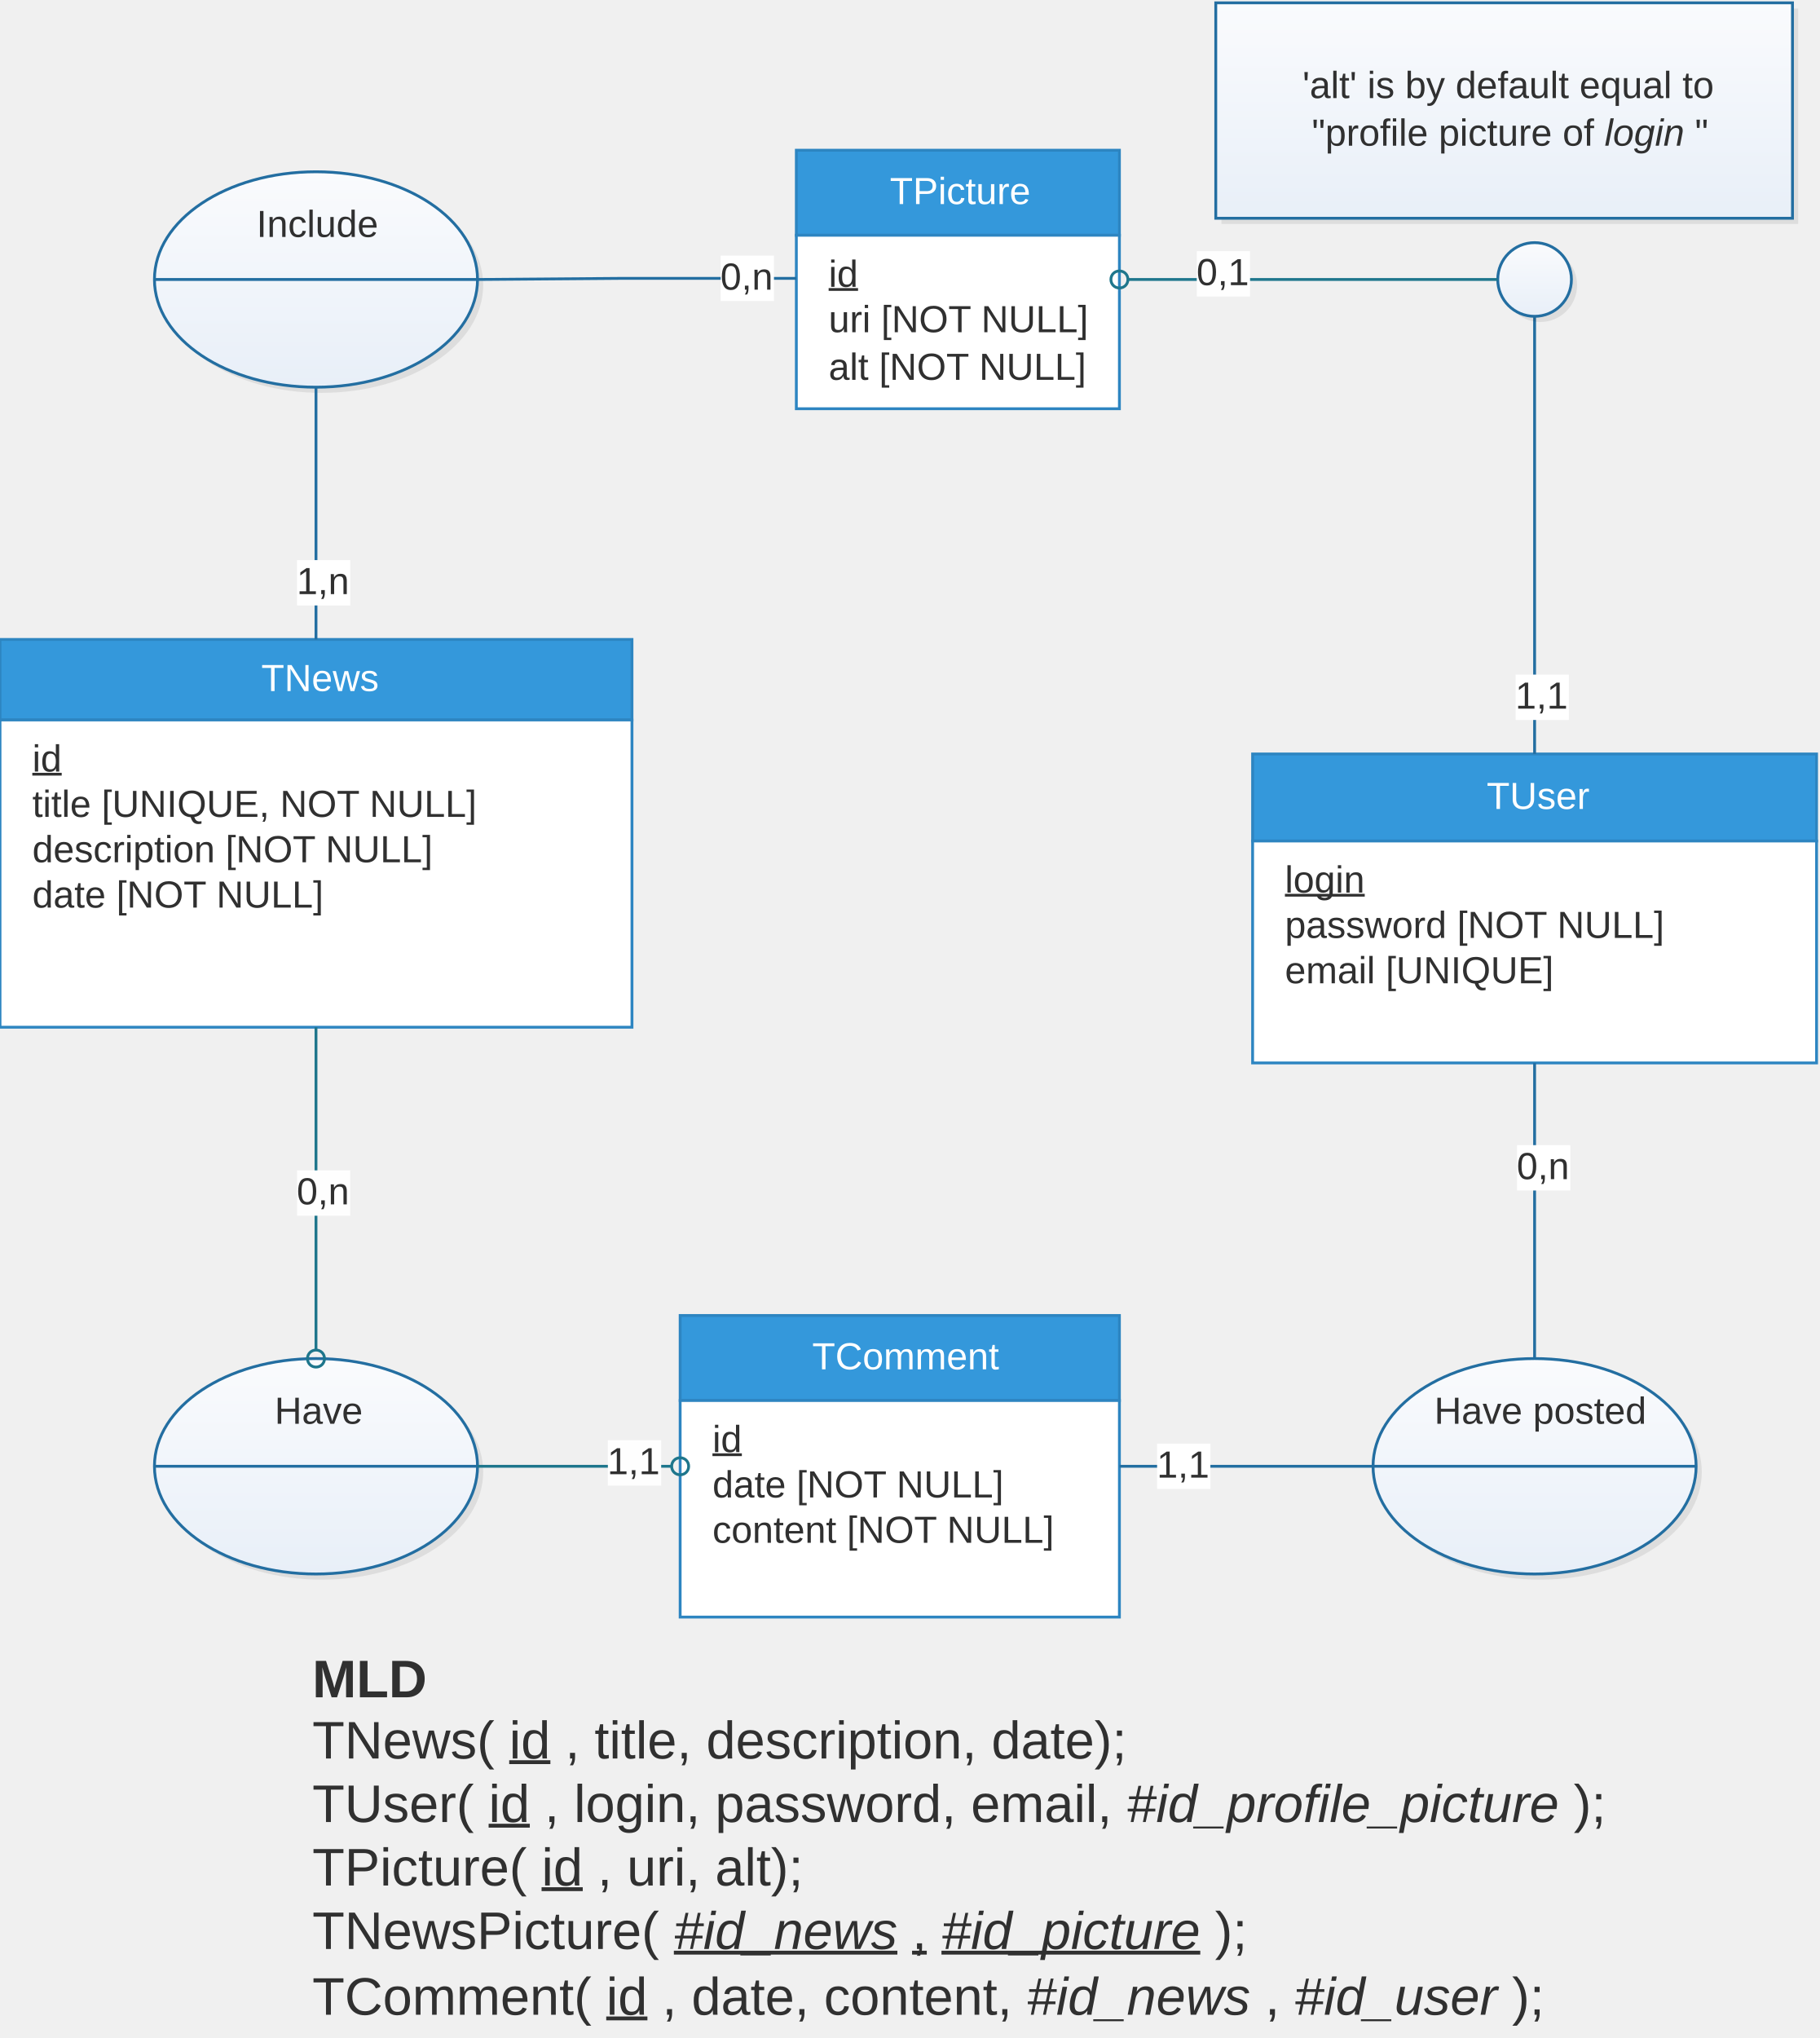
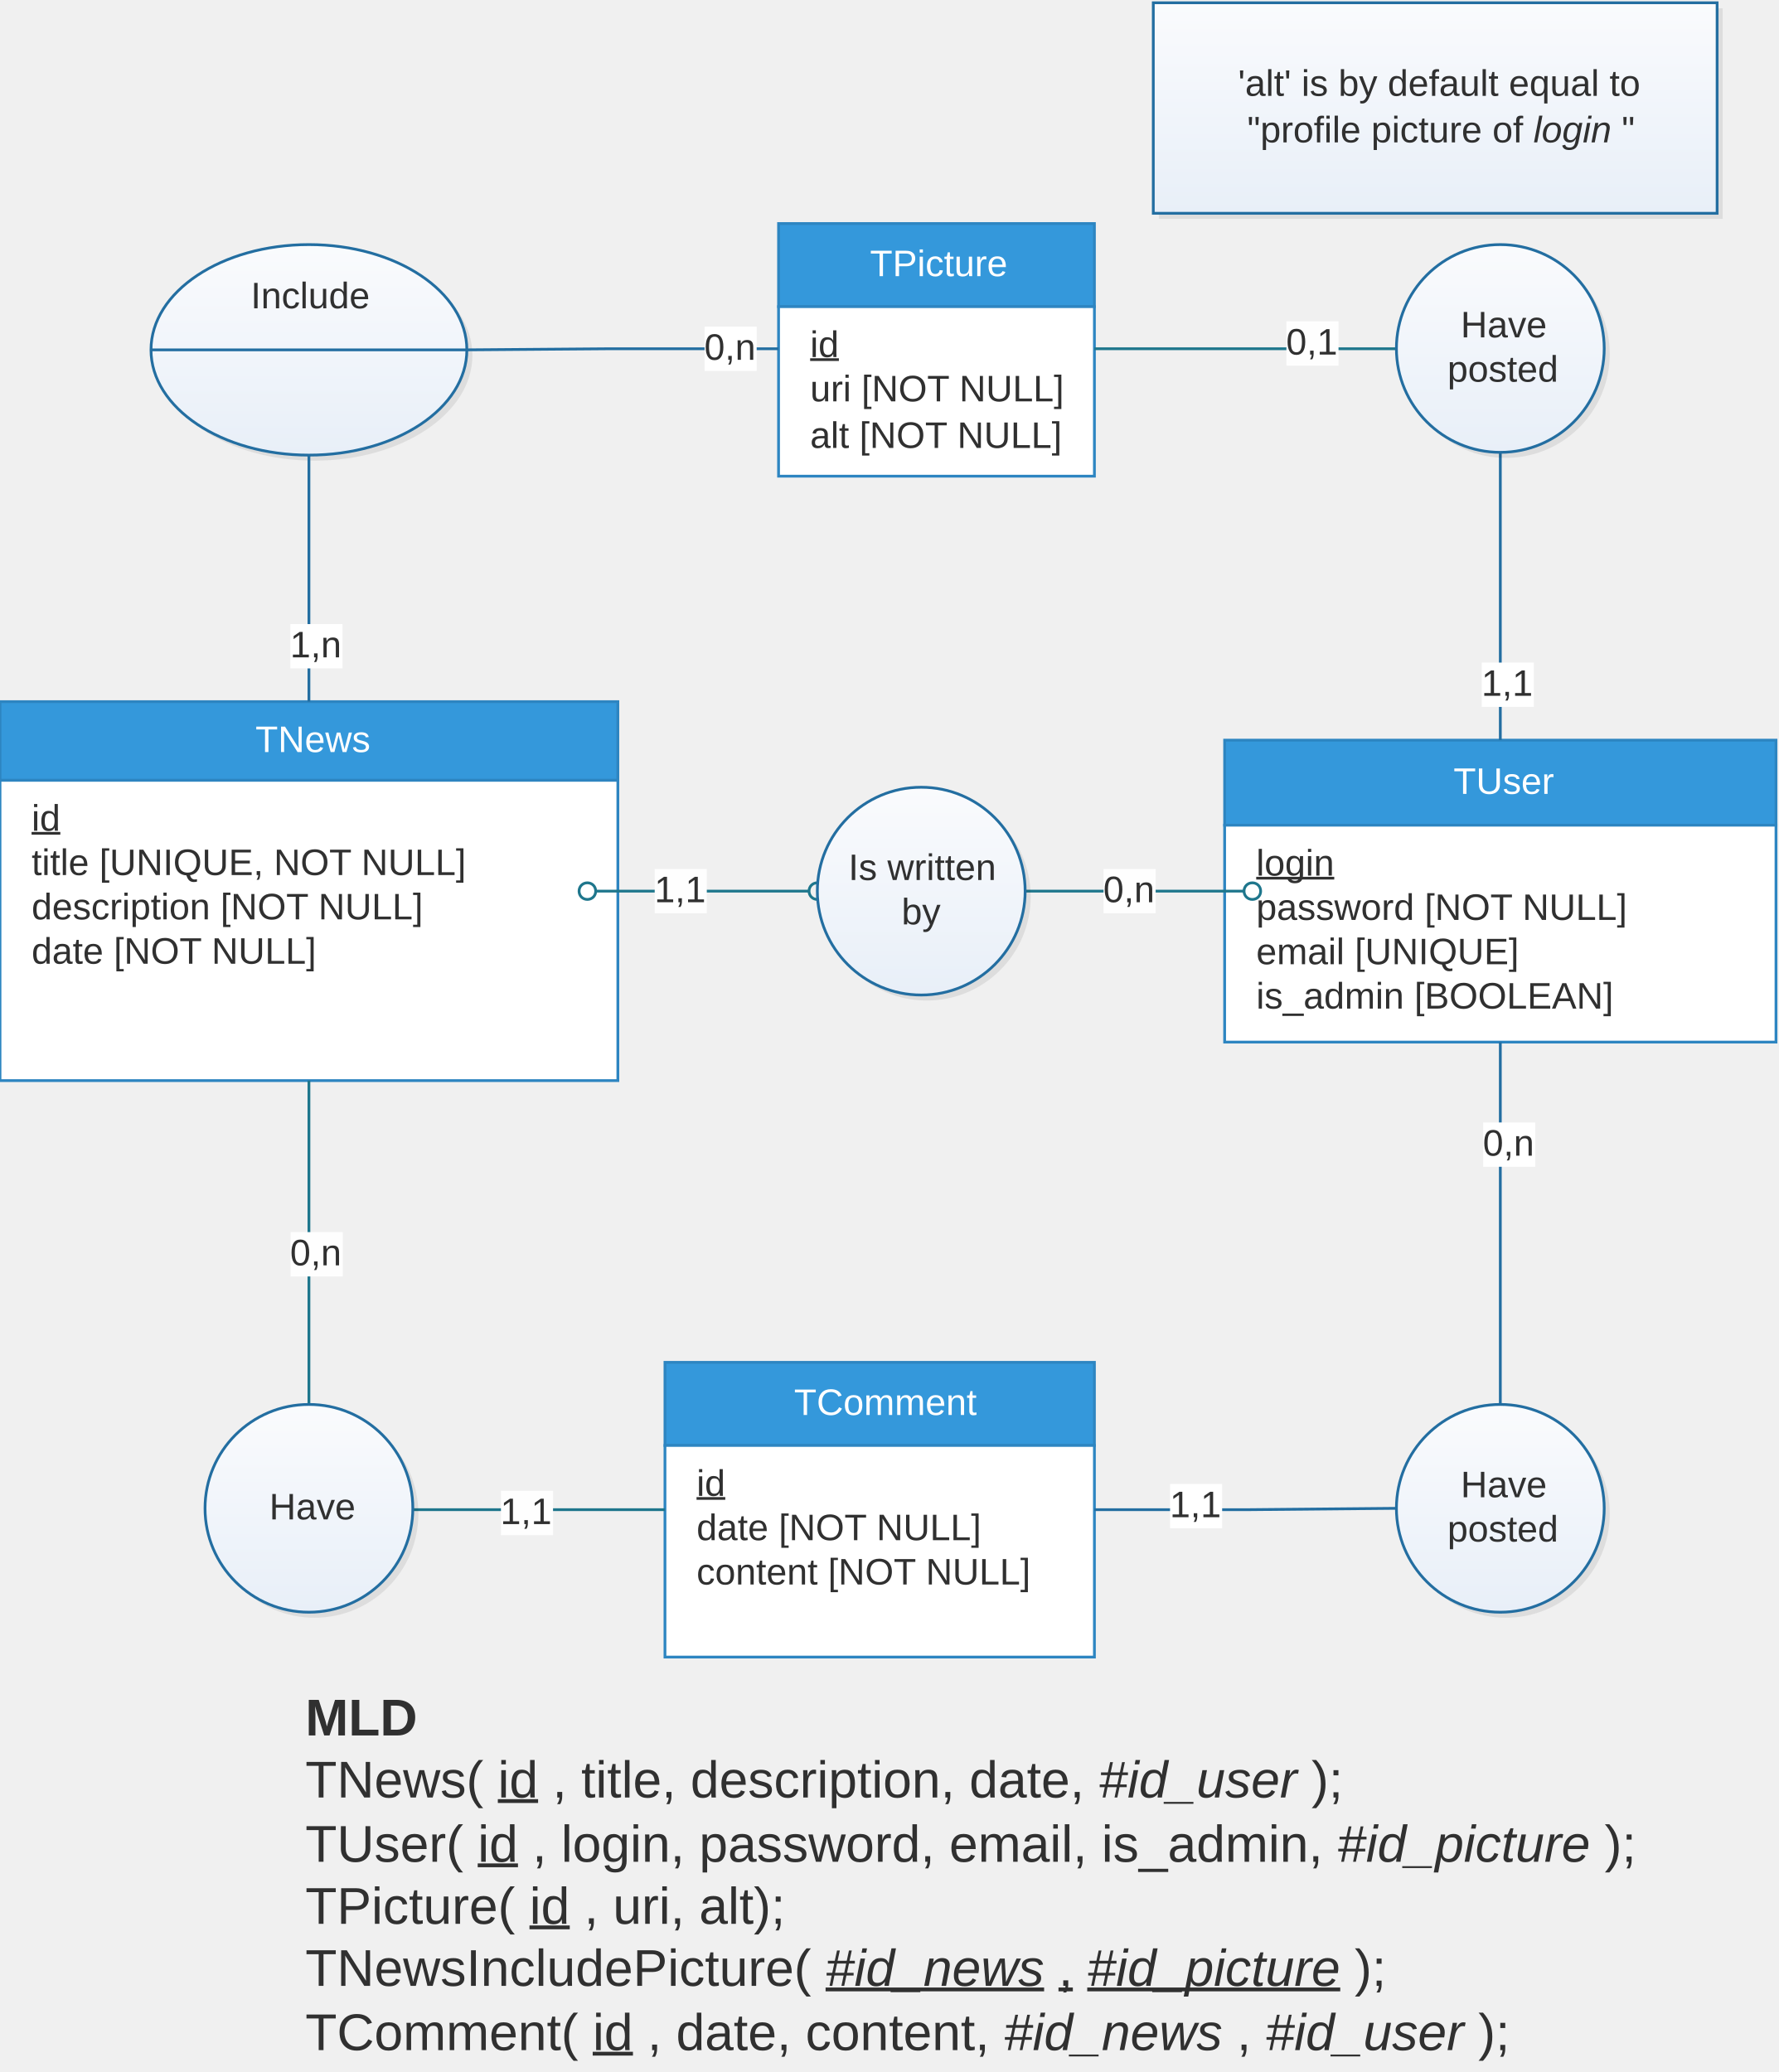
- <svg xmlns="http://www.w3.org/2000/svg" viewBox="0 0 642 719" width="642" height="719">
+ <svg xmlns="http://www.w3.org/2000/svg" width="642" viewBox="0 0 642 748" height="748">
  <style type="text/css">
.st1 {fill:#000000;font-family:Arial;font-size:10pt}
.st3 {fill:#303030;font-family:Arial;font-size:10pt}
.st6 {fill:#303030;font-family:Arial;font-size:14pt}
.st2 {fill:#ffffff}
.st5 {font-family:MS Shell Dlg 2}
.st9 {font-style:italic;text-decoration:underline}
.st8 {font-style:italic}
.st7 {font-weight:bold}
.st4 {text-decoration:underline}
</style>
  <defs>
-     <linearGradient id="lg1" y1="0%" x2="0%" y2="100%" x1="0%">
-       <stop offset="0" stop-color="#fafbfd" />
-       <stop offset="1" stop-color="#e8eff8" />
+     <linearGradient x2="0%" id="lg1" x1="0%" y2="100%" y1="0%">
+       <stop stop-color="#fafbfd" offset="0" />
+       <stop stop-color="#e8eff8" offset="1" />
    </linearGradient>
  </defs>
-   <g transform="translate(-162,-8)">
-     <g id="table1" transform="translate(162,233.6)">
-       <g>
-         <path stroke="#2d85c1" d="M0,0L223,0L223,28.4L0,28.4L0,0z" fill="#3498db" />
-         <text class="st1">
-           <tspan x="92.2" class="st2" y="18.2">TNews</tspan>
-         </text>
-       </g>
-       <g>
-         <path stroke="#2d85c1" d="M0,28.4L223,28.4L223,136.8L0,136.8L0,28.4z" fill="#ffffff" />
-         <text class="st3">
-           <tspan x="11.4" class="st4" y="46.6">id - </tspan>
-           <tspan x="11.4" y="62.6">title [UNIQUE, NOT NULL]</tspan>
-           <tspan x="11.4" y="78.6">description [NOT NULL]</tspan>
-           <tspan x="11.4" y="94.6">date [NOT NULL]</tspan>
-         </text>
-       </g>
-     </g>
-     <g id="table2" transform="translate(604,274)">
-       <g>
-         <path stroke="#2d85c1" d="M0,0L199,0L199,30.7L0,30.7L0,0z" fill="#3498db" />
-         <text class="st1">
-           <tspan x="82.6" class="st2" y="19.4">TUser</tspan>
-         </text>
-       </g>
-       <g>
-         <path stroke="#2d85c1" d="M0,30.7L199,30.7L199,109L0,109L0,30.7z" fill="#ffffff" />
-         <text class="st3">
-           <tspan x="11.4" class="st4" y="48.9">login</tspan>
-           <tspan x="11.4" y="64.9">password [NOT NULL]</tspan>
-           <tspan x="11.4" y="80.9">email [UNIQUE]</tspan>
-         </text>
-       </g>
-     </g>
-     <g id="table3" transform="translate(402,472.1)">
-       <g>
-         <path stroke="#2d85c1" d="M0,0L155,0L155,30L0,30L0,0z" fill="#3498db" />
-         <text class="st1">
-           <tspan x="46.6" class="st2" y="19">TComment</tspan>
-         </text>
-       </g>
-       <g>
-         <path stroke="#2d85c1" d="M0,30L155,30L155,106.4L0,106.4L0,30z" fill="#ffffff" />
-         <text class="st3">
-           <tspan x="11.4" class="st4" y="48.2">id</tspan>
-           <tspan x="11.4" y="64.2">date [NOT NULL]</tspan>
-           <tspan x="11.4" y="80.2">content [NOT NULL]</tspan>
-         </text>
-       </g>
-     </g>
-     <g id="shape4" transform="translate(216.5,487.3)">
-       <path fill-opacity="0.08" d="M2,40C2,19,27.5,2,59,2C90.5,2,116,19,116,40C116,61,90.5,78,59,78C27.5,78,2,61,2,40z" fill="#000000" />
-       <path d="M0,38C0,17,25.5,0,57,0C88.5,0,114,17,114,38C114,59,88.5,76,57,76C25.5,76,0,59,0,38z" fill="url(#lg1)" />
-       <path stroke="#236ea1" d="M0,38C0,17,25.5,0,57,0C88.5,0,114,17,114,38C114,59,88.5,76,57,76C25.5,76,0,59,0,38zM0,38L114,38" fill="none" />
-       <text class="st3">
-         <tspan x="42.4" y="23">Have</tspan>
-       </text>
-     </g>
-     <g id="shape5" transform="matrix(0,1,-1,0,273.5,370.4)">
-       <path stroke="#1e768c" d="M0,0L113.9,0" fill="none" />
-       <path stroke-width="1" stroke-linejoin="round" stroke-linecap="round" stroke="#1e768c" d="M119.9,0C119.9,1.7,118.6,3,116.9,3C115.2,3,113.9,1.7,113.9,0C113.9,-1.7,115.2,-3,116.9,-3C118.6,-3,119.9,-1.7,119.9,0" fill="none" />
-       <rect x="51.8" y="-8" width="18.8" transform="matrix(0,-1,1,0,58.5,58.5)" height="16" fill="#fefefe" />
-       <text class="st3" transform="matrix(0,-1,1,0,58.5,58.5)">
-         <tspan x="51.7" y="4">0,n</tspan>
-       </text>
-     </g>
-     <g id="shape6" transform="translate(330.5,525.3)">
-       <path stroke="#1e768c" d="M0,0L68.5,0" fill="none" />
-       <path stroke-width="1" stroke-linejoin="round" stroke-linecap="round" stroke="#1e768c" d="M74.5,0C74.5,1.7,73.2,3,71.5,3C69.8,3,68.5,1.7,68.5,0C68.5,-1.7,69.8,-3,71.5,-3C73.2,-3,74.5,-1.7,74.5,0" fill="none" />
-       <rect x="46" y="-9.2" width="18.8" height="16" fill="#fefefe" />
-       <text class="st3">
-         <tspan x="45.8" y="2.8">1,1</tspan>
-       </text>
-     </g>
-     <g id="shape7" transform="translate(557,525.3)">
-       <path stroke="#236ea1" d="M0,0L89.5,0" fill="none" />
-       <rect x="13.3" y="-8" width="18.8" height="16" fill="#ffffff" />
-       <text class="st3">
-         <tspan x="13.2" y="4">1,1</tspan>
-       </text>
-     </g>
-     <g id="shape8" transform="translate(703.5,487.31)">
-       <path stroke="#236ea1" d="M0,0L0,-104.3" fill="none" />
-       <rect x="-6.2" y="-75.3" width="18.8" height="16" fill="#ffffff" />
-       <text class="st3">
-         <tspan x="-6.3" y="-63.3">0,n</tspan>
-       </text>
-     </g>
-     <g id="table9" transform="translate(443,61)">
-       <g>
-         <path stroke="#2d85c1" d="M0,0L114,0L114,30L0,30L0,0z" fill="#3498db" />
-         <text class="st1">
-           <tspan x="33" class="st2" y="19">TPicture</tspan>
-         </text>
-       </g>
-       <g>
-         <path stroke="#2d85c1" d="M0,30L114,30L114,91.2L0,91.2L0,30z" fill="#ffffff" />
-         <text class="st3">
-           <tspan x="11.4" class="st4" y="48.2">id</tspan>
-           <tspan x="11.4" y="64.2">uri [NOT NULL]</tspan>
-           <tspan x="11.4" class="st5" y="81">alt [NOT NULL]</tspan>
-         </text>
-       </g>
-     </g>
-     <g id="shape10" transform="translate(216.5,68.6)">
-       <path fill-opacity="0.08" d="M2,40C2,19,27.5,2,59,2C90.5,2,116,19,116,40C116,61,90.5,78,59,78C27.5,78,2,61,2,40z" fill="#000000" />
-       <path d="M0,38C0,17,25.5,0,57,0C88.5,0,114,17,114,38C114,59,88.5,76,57,76C25.5,76,0,59,0,38z" fill="url(#lg1)" />
-       <path stroke="#236ea1" d="M0,38C0,17,25.5,0,57,0C88.5,0,114,17,114,38C114,59,88.5,76,57,76C25.5,76,0,59,0,38zM0,38L114,38" fill="none" />
-       <text class="st3">
-         <tspan x="36" y="23">Include</tspan>
-       </text>
-     </g>
-     <g id="shape11" transform="translate(273.5,144.6)">
-       <path stroke="#236ea1" d="M0,0L0,89" fill="none" />
-       <rect x="-6.7" y="61" width="18.8" height="16" fill="#ffffff" />
-       <text class="st3">
-         <tspan x="-6.8" y="73">1,n</tspan>
-       </text>
-     </g>
-     <g id="shape12" transform="translate(443,106.2)">
-       <path stroke="#236ea1" d="M0,0L-61,0L-112.5,.4" fill="none" />
-       <rect x="-26.7" y="-8" width="18.8" height="16" fill="#ffffff" />
-       <text class="st3">
-         <tspan x="-26.8" y="4">0,n</tspan>
-       </text>
-     </g>
-     <g id="shape13" transform="translate(703.5,119.6)">
-       <path stroke="#236ea1" d="M0,0L0,154.4" fill="none" />
-       <rect x="-6.7" y="126.4" width="18.8" height="16" fill="#ffffff" />
-       <text class="st3">
-         <tspan x="-6.8" y="138.4">1,1</tspan>
-       </text>
-     </g>
-     <g id="shape14" transform="translate(269,586)">
+   <g transform="translate(-162,-774)">
+     <g id="table1" transform="translate(162,1027.3)">
+       <g>
+         <path fill="#3498db" stroke="#2d85c1" d="M0,0L223,0L223,28.4L0,28.4L0,0z" />
+         <text class="st1">
+           <tspan y="18.2" class="st2" x="92.2">TNews</tspan>
+         </text>
+       </g>
+       <g>
+         <path fill="#ffffff" stroke="#2d85c1" d="M0,28.4L223,28.4L223,136.8L0,136.8L0,28.4z" />
+         <text class="st3">
+           <tspan y="46.6" class="st4" x="11.4">id + </tspan>
+           <tspan y="62.6" x="11.4">title [UNIQUE, NOT NULL]</tspan>
+           <tspan y="78.6" x="11.4">description [NOT NULL]</tspan>
+           <tspan y="94.6" x="11.4">date [NOT NULL]</tspan>
+         </text>
+       </g>
+     </g>
+     <g id="table2" transform="translate(604,1041.2)">
+       <g>
+         <path fill="#3498db" stroke="#2d85c1" d="M0,0L199,0L199,30.7L0,30.7L0,0z" />
+         <text class="st1">
+           <tspan y="19.4" class="st2" x="82.6">TUser</tspan>
+         </text>
+       </g>
+       <g>
+         <path fill="#ffffff" stroke="#2d85c1" d="M0,30.7L199,30.7L199,109L0,109L0,30.7z" />
+         <text class="st3">
+           <tspan y="48.9" class="st4" x="11.4">login</tspan>
+           <tspan y="64.9" x="11.4">password [NOT NULL]</tspan>
+           <tspan y="80.9" x="11.4">email [UNIQUE]</tspan>
+           <tspan y="96.9" x="11.4">is_admin [BOOLEAN]</tspan>
+         </text>
+       </g>
+     </g>
+     <g id="table3" transform="translate(402,1265.81)">
+       <g>
+         <path fill="#3498db" stroke="#2d85c1" d="M0,0L155,0L155,30L0,30L0,0z" />
+         <text class="st1">
+           <tspan y="19" class="st2" x="46.6">TComment</tspan>
+         </text>
+       </g>
+       <g>
+         <path fill="#ffffff" stroke="#2d85c1" d="M0,30L155,30L155,106.4L0,106.4L0,30z" />
+         <text class="st3">
+           <tspan y="48.2" class="st4" x="11.4">id</tspan>
+           <tspan y="64.2" x="11.4">date [NOT NULL]</tspan>
+           <tspan y="80.2" x="11.4">content [NOT NULL]</tspan>
+         </text>
+       </g>
+     </g>
+     <g id="shape4" transform="matrix(0,1,-1,0,273.5,1164.1)">
+       <path fill="none" stroke="#1e768c" d="M0,0L122.9,0" />
+       <path stroke-width="1" stroke-linecap="round" stroke-linejoin="round" fill="none" stroke="#1e768c" d="M128.9,0C128.9,1.7,127.6,3,125.9,3C124.2,3,122.9,1.7,122.9,0C122.9,-1.7,124.2,-3,125.9,-3C127.6,-3,128.9,-1.7,128.9,0" />
+       <rect fill="#fefefe" y="-8" width="18.8" height="16" x="56.3" transform="matrix(0,-1,1,0,62.7,62.9)" />
+       <text class="st3" transform="matrix(0,-1,1,0,62.7,62.9)">
+         <tspan y="4" x="56.1">0,n</tspan>
+       </text>
+     </g>
+     <g id="shape5" transform="matrix(-1,0,0,-1,402,1319)">
+       <path fill="none" stroke="#1e768c" d="M0,0L97,0" />
+       <path stroke-width="1" stroke-linecap="round" stroke-linejoin="round" fill="none" stroke="#1e768c" d="M103,0C103,1.7,101.7,3,100,3C98.3,3,97,1.7,97,0C97,-1.7,98.3,-3,100,-3C101.7,-3,103,-1.7,103,0" />
+       <rect fill="#fefefe" y="-9.2" width="18.8" height="16" x="46" transform="matrix(-1,-0,0,-1,105.2,-2.4)" />
+       <text class="st3" transform="matrix(-1,-0,0,-1,105.2,-2.4)">
+         <tspan y="2.8" x="45.8">1,1</tspan>
+       </text>
+     </g>
+     <g id="shape6" transform="translate(557,1319.01)">
+       <path fill="none" stroke="#236ea1" d="M0,0L54.5,0L109,-0.5" />
+       <rect fill="#ffffff" y="-9.3" width="18.8" height="16" x="27.3" />
+       <text class="st3">
+         <tspan y="2.7" x="27.2">1,1</tspan>
+       </text>
+     </g>
+     <g id="shape7" transform="translate(703.5,1281.01)">
+       <path fill="none" stroke="#236ea1" d="M0,0L0,-130.8" />
+       <rect fill="#ffffff" y="-101.8" width="18.8" height="16" x="-6.2" />
+       <text class="st3">
+         <tspan y="-89.8" x="-6.3">0,n</tspan>
+       </text>
+     </g>
+     <g id="table8" transform="translate(443,854.7)">
+       <g>
+         <path fill="#3498db" stroke="#2d85c1" d="M0,0L114,0L114,30L0,30L0,0z" />
+         <text class="st1">
+           <tspan y="19" class="st2" x="33">TPicture</tspan>
+         </text>
+       </g>
+       <g>
+         <path fill="#ffffff" stroke="#2d85c1" d="M0,30L114,30L114,91.2L0,91.2L0,30z" />
+         <text class="st3">
+           <tspan y="48.2" class="st4" x="11.4">id</tspan>
+           <tspan y="64.2" x="11.4">uri [NOT NULL]</tspan>
+           <tspan y="81" class="st5" x="11.4">alt [NOT NULL]</tspan>
+         </text>
+       </g>
+     </g>
+     <g id="shape9" transform="translate(216.5,862.3)">
+       <path fill="#000000" fill-opacity="0.08" d="M2,40C2,19,27.5,2,59,2C90.5,2,116,19,116,40C116,61,90.5,78,59,78C27.5,78,2,61,2,40z" />
+       <path fill="url(#lg1)" d="M0,38C0,17,25.5,0,57,0C88.5,0,114,17,114,38C114,59,88.5,76,57,76C25.5,76,0,59,0,38z" />
+       <path fill="none" stroke="#236ea1" d="M0,38C0,17,25.5,0,57,0C88.5,0,114,17,114,38C114,59,88.5,76,57,76C25.5,76,0,59,0,38zM0,38L114,38" />
+       <text class="st3">
+         <tspan y="23" x="36">Include</tspan>
+       </text>
+     </g>
+     <g id="shape10" transform="translate(273.5,938.3)">
+       <path fill="none" stroke="#236ea1" d="M0,0L0,89" />
+       <rect fill="#ffffff" y="61" width="18.8" height="16" x="-6.7" />
+       <text class="st3">
+         <tspan y="73" x="-6.8">1,n</tspan>
+       </text>
+     </g>
+     <g id="shape11" transform="translate(443,899.9)">
+       <path fill="none" stroke="#236ea1" d="M0,0L-61,0L-112.5,.4" />
+       <rect fill="#ffffff" y="-8" width="18.8" height="16" x="-26.7" />
+       <text class="st3">
+         <tspan y="4" x="-26.8">0,n</tspan>
+       </text>
+     </g>
+     <g id="shape12" transform="translate(703.5,937.3)">
+       <path fill="none" stroke="#236ea1" d="M0,0L0,103.9" />
+       <rect fill="#ffffff" y="75.9" width="18.8" height="16" x="-6.7" />
+       <text class="st3">
+         <tspan y="87.9" x="-6.8">1,1</tspan>
+       </text>
+     </g>
+     <g id="shape13" transform="translate(269,1379.7)">
      <text class="st6">
-         <tspan x="3.2" class="st7" y="20.8">MLD</tspan>
+         <tspan y="20.8" class="st7" x="3.2">MLD</tspan>
        <tspan> </tspan>
-         <tspan x="3.2" y="42.4">TNews(</tspan>
-         <tspan class="st4">id</tspan>
-         <tspan>, title, description, date); - </tspan>
-         <tspan x="3.2" y="64.8">TUser(</tspan>
-         <tspan class="st4">id</tspan>
-         <tspan>, login, password, email, </tspan>
-         <tspan class="st8">#id_profile_picture</tspan>
+         <tspan y="43.2" x="3.2">TNews(</tspan>
+         <tspan class="st4">id</tspan>
+         <tspan>, title, description, date, </tspan>
+         <tspan class="st8">#id_user</tspan>
        <tspan>); </tspan>
-         <tspan x="3.2" y="87.2">TPicture(</tspan>
+         <tspan y="66.4" x="3.2">TUser(</tspan>
+         <tspan class="st4">id</tspan>
+         <tspan>, login, password, email, is_admin, </tspan>
+         <tspan class="st8">#id_picture</tspan>
+         <tspan>); + </tspan>
+         <tspan y="88.8" x="3.2">TPicture(</tspan>
        <tspan class="st4">id</tspan>
        <tspan>, uri, alt);</tspan>
-         <tspan x="3.2" y="109.6">TNewsPicture(</tspan>
+         <tspan y="111.2" x="3.2">TNewsIncludePicture(</tspan>
        <tspan class="st9">#id_news</tspan>
        <tspan class="st4">, </tspan>
        <tspan class="st9">#id_picture</tspan>
        <tspan>); </tspan>
-         <tspan x="3.2" y="132.8">TComment(</tspan>
+         <tspan y="134.4" x="3.2">TComment(</tspan>
        <tspan class="st4">id</tspan>
        <tspan>, date, content, </tspan>
        <tspan class="st8">#id_news</tspan>
        <tspan>,</tspan>
        <tspan class="st8"> #id_user</tspan>
        <tspan>);</tspan>
      </text>
    </g>
-     <g id="shape15" transform="translate(646.5,487.3)">
-       <path fill-opacity="0.08" d="M2,40C2,19,27.5,2,59,2C90.5,2,116,19,116,40C116,61,90.5,78,59,78C27.5,78,2,61,2,40z" fill="#000000" />
-       <path d="M0,38C0,17,25.5,0,57,0C88.5,0,114,17,114,38C114,59,88.5,76,57,76C25.5,76,0,59,0,38z" fill="url(#lg1)" />
-       <path stroke="#236ea1" d="M0,38C0,17,25.5,0,57,0C88.5,0,114,17,114,38C114,59,88.5,76,57,76C25.5,76,0,59,0,38zM0,38L114,38" fill="none" />
-       <text class="st3">
-         <tspan x="21.6" y="23">Have posted</tspan>
-       </text>
-     </g>
-     <g id="shape16" transform="translate(690.5,93.6)">
-       <path fill-opacity="0.08" d="M2,15C2,7.8,7.8,2,15,2C22.2,2,28,7.8,28,15C28,22.2,22.2,28,15,28C7.8,28,2,22.2,2,15z" fill="#000000" />
-       <path stroke="#236ea1" d="M0,13C0,5.8,5.8,0,13,0C20.2,0,26,5.8,26,13C26,20.2,20.2,26,13,26C5.8,26,0,20.2,0,13z" fill="url(#lg1)" />
-     </g>
-     <g id="shape17" transform="matrix(-1,-0,0,-1,690.5,106.6)">
-       <path stroke="#1e768c" d="M0,0L130.5,0" fill="none" />
-       <path stroke-width="1" stroke-linejoin="round" stroke-linecap="round" stroke="#1e768c" d="M136.5,0C136.5,1.7,135.2,3,133.5,3C131.8,3,130.5,1.7,130.5,0C130.5,-1.7,131.8,-3,133.5,-3C135.2,-3,136.5,-1.7,136.5,0" fill="none" />
-       <rect x="92.8" y="-5.7" width="18.8" transform="matrix(-1,0,-0,-1,199,4.3)" height="16" fill="#fefefe" />
-       <text class="st3" transform="matrix(-1,0,-0,-1,199,4.3)">
-         <tspan x="92.7" y="6.3">0,1</tspan>
-       </text>
-     </g>
-     <g id="shape18" transform="translate(591,9)">
-       <path fill-opacity="0.08" d="M205.5,78L205.5,2L2,2L2,78L205.5,78z" fill="#000000" />
-       <path stroke="#236ea1" d="M203.5,76L203.5,0L0,0L0,76L203.5,76z" fill="url(#lg1)" />
-       <text class="st3">
-         <tspan x="30.6" y="33.6">'alt' is by default equal to - </tspan>
-         <tspan x="33.9" y="50.4">"profile picture of </tspan>
+     <g id="shape14" transform="translate(557,899.9)">
+       <path fill="none" stroke="#1e768c" d="M0,0L120,0" />
+       <path stroke-width="1" stroke-linecap="round" stroke-linejoin="round" fill="none" stroke="#1e768c" d="M126,0C126,1.7,124.7,3,123,3C121.3,3,120,1.7,120,0C120,-1.7,121.3,-3,123,-3C124.7,-3,126,-1.7,126,0" />
+       <rect fill="#fefefe" y="-9.9" width="18.8" height="16" x="69.3" />
+       <text class="st3">
+         <tspan y="2.1" x="69.2">0,1</tspan>
+       </text>
+     </g>
+     <g id="shape15" transform="translate(578.25,775)">
+       <path fill="#000000" fill-opacity="0.08" d="M205.5,78L205.5,2L2,2L2,78L205.5,78z" />
+       <path fill="url(#lg1)" stroke="#236ea1" d="M203.5,76L203.5,0L0,0L0,76L203.5,76z" />
+       <text class="st3">
+         <tspan y="33.6" x="30.6">'alt' is by default equal to + </tspan>
+         <tspan y="50.4" x="33.9">"profile picture of </tspan>
        <tspan class="st8">login</tspan>
        <tspan>"</tspan>
      </text>
    </g>
+     <g id="shape16" transform="translate(374,1095.7)">
+       <path fill="none" stroke="#1e768c" d="M3,0L80,0" />
+       <path stroke-width="1" stroke-linecap="round" stroke-linejoin="round" fill="none" stroke="#1e768c" d="M-3,0C-3,-1.7,-1.7,-3,0,-3C1.7,-3,3,-1.7,3,0C3,1.7,1.7,3,0,3C-1.7,3,-3,1.7,-3,0" />
+       <path stroke-width="1" stroke-linecap="round" stroke-linejoin="round" fill="none" stroke="#1e768c" d="M86,0C86,1.7,84.7,3,83,3C81.3,3,80,1.7,80,0C80,-1.7,81.3,-3,83,-3C84.7,-3,86,-1.7,86,0" />
+       <rect fill="#fefefe" y="-8" width="18.8" height="16" x="24.3" />
+       <text class="st3">
+         <tspan y="4" x="24.2">1,1</tspan>
+       </text>
+     </g>
+     <g id="shape17" transform="matrix(-1,0,0,-1,614,1095.7)">
+       <path fill="none" stroke="#1e768c" d="M3,0L91,0" />
+       <path stroke-width="1" stroke-linecap="round" stroke-linejoin="round" fill="none" stroke="#1e768c" d="M-3,0C-3,-1.7,-1.7,-3,0,-3C1.7,-3,3,-1.7,3,0C3,1.7,1.7,3,0,3C-1.7,3,-3,1.7,-3,0" />
+       <path stroke-width="1" stroke-linecap="round" stroke-linejoin="round" fill="none" stroke="#1e768c" d="M97,0C97,1.7,95.7,3,94,3C92.3,3,91,1.7,91,0C91,-1.7,92.3,-3,94,-3C95.7,-3,97,-1.7,97,0" />
+       <rect fill="#fefefe" y="-8" width="18.8" height="16" x="40.3" transform="matrix(-1,-0,0,-1,94,0)" />
+       <text class="st3" transform="matrix(-1,-0,0,-1,94,0)">
+         <tspan y="4" x="40.2">0,n</tspan>
+       </text>
+     </g>
+     <g id="shape18" transform="translate(457,1058.2)">
+       <path fill="#000000" fill-opacity="0.08" d="M2,39.5C2,18.8,18.8,2,39.5,2C60.2,2,77,18.8,77,39.5C77,60.2,60.2,77,39.5,77C18.8,77,2,60.2,2,39.5z" />
+       <path fill="url(#lg1)" stroke="#236ea1" d="M0,37.5C0,16.8,16.8,0,37.5,0C58.2,0,75,16.8,75,37.5C75,58.2,58.2,75,37.5,75C16.8,75,0,58.2,0,37.5z" />
+       <text class="st3">
+         <tspan y="33.5" x="11.2">Is written </tspan>
+         <tspan y="49.5" x="30.4">by</tspan>
+       </text>
+     </g>
+     <g id="shape19" transform="translate(236,1281.01)">
+       <path fill="#000000" fill-opacity="0.08" d="M2,39.5C2,18.8,18.8,2,39.5,2C60.2,2,77,18.8,77,39.5C77,60.2,60.2,77,39.5,77C18.8,77,2,60.2,2,39.5z" />
+       <path fill="url(#lg1)" stroke="#236ea1" d="M0,37.5C0,16.8,16.8,0,37.5,0C58.2,0,75,16.8,75,37.5C75,58.2,58.2,75,37.5,75C16.8,75,0,58.2,0,37.5z" />
+       <text class="st3">
+         <tspan y="41.5" x="23.2">Have</tspan>
+       </text>
+     </g>
+     <g id="shape20" transform="translate(666,1281.01)">
+       <path fill="#000000" fill-opacity="0.08" d="M2,39.5C2,18.8,18.8,2,39.5,2C60.2,2,77,18.8,77,39.5C77,60.2,60.2,77,39.5,77C18.8,77,2,60.2,2,39.5z" />
+       <path fill="url(#lg1)" stroke="#236ea1" d="M0,37.5C0,16.8,16.8,0,37.5,0C58.2,0,75,16.8,75,37.5C75,58.2,58.2,75,37.5,75C16.8,75,0,58.2,0,37.5z" />
+       <text class="st3">
+         <tspan y="33.5" x="23.2">Have </tspan>
+         <tspan y="49.5" x="18.4">posted</tspan>
+       </text>
+     </g>
+     <g id="shape21" transform="translate(666,862.3)">
+       <path fill="#000000" fill-opacity="0.08" d="M2,39.5C2,18.8,18.8,2,39.5,2C60.2,2,77,18.8,77,39.5C77,60.2,60.2,77,39.5,77C18.8,77,2,60.2,2,39.5z" />
+       <path fill="url(#lg1)" stroke="#236ea1" d="M0,37.5C0,16.8,16.8,0,37.5,0C58.2,0,75,16.8,75,37.5C75,58.2,58.2,75,37.5,75C16.8,75,0,58.2,0,37.5z" />
+       <text class="st3">
+         <tspan y="33.5" x="23.2">Have </tspan>
+         <tspan y="49.5" x="18.4">posted</tspan>
+       </text>
+     </g>
  </g>
</svg>
